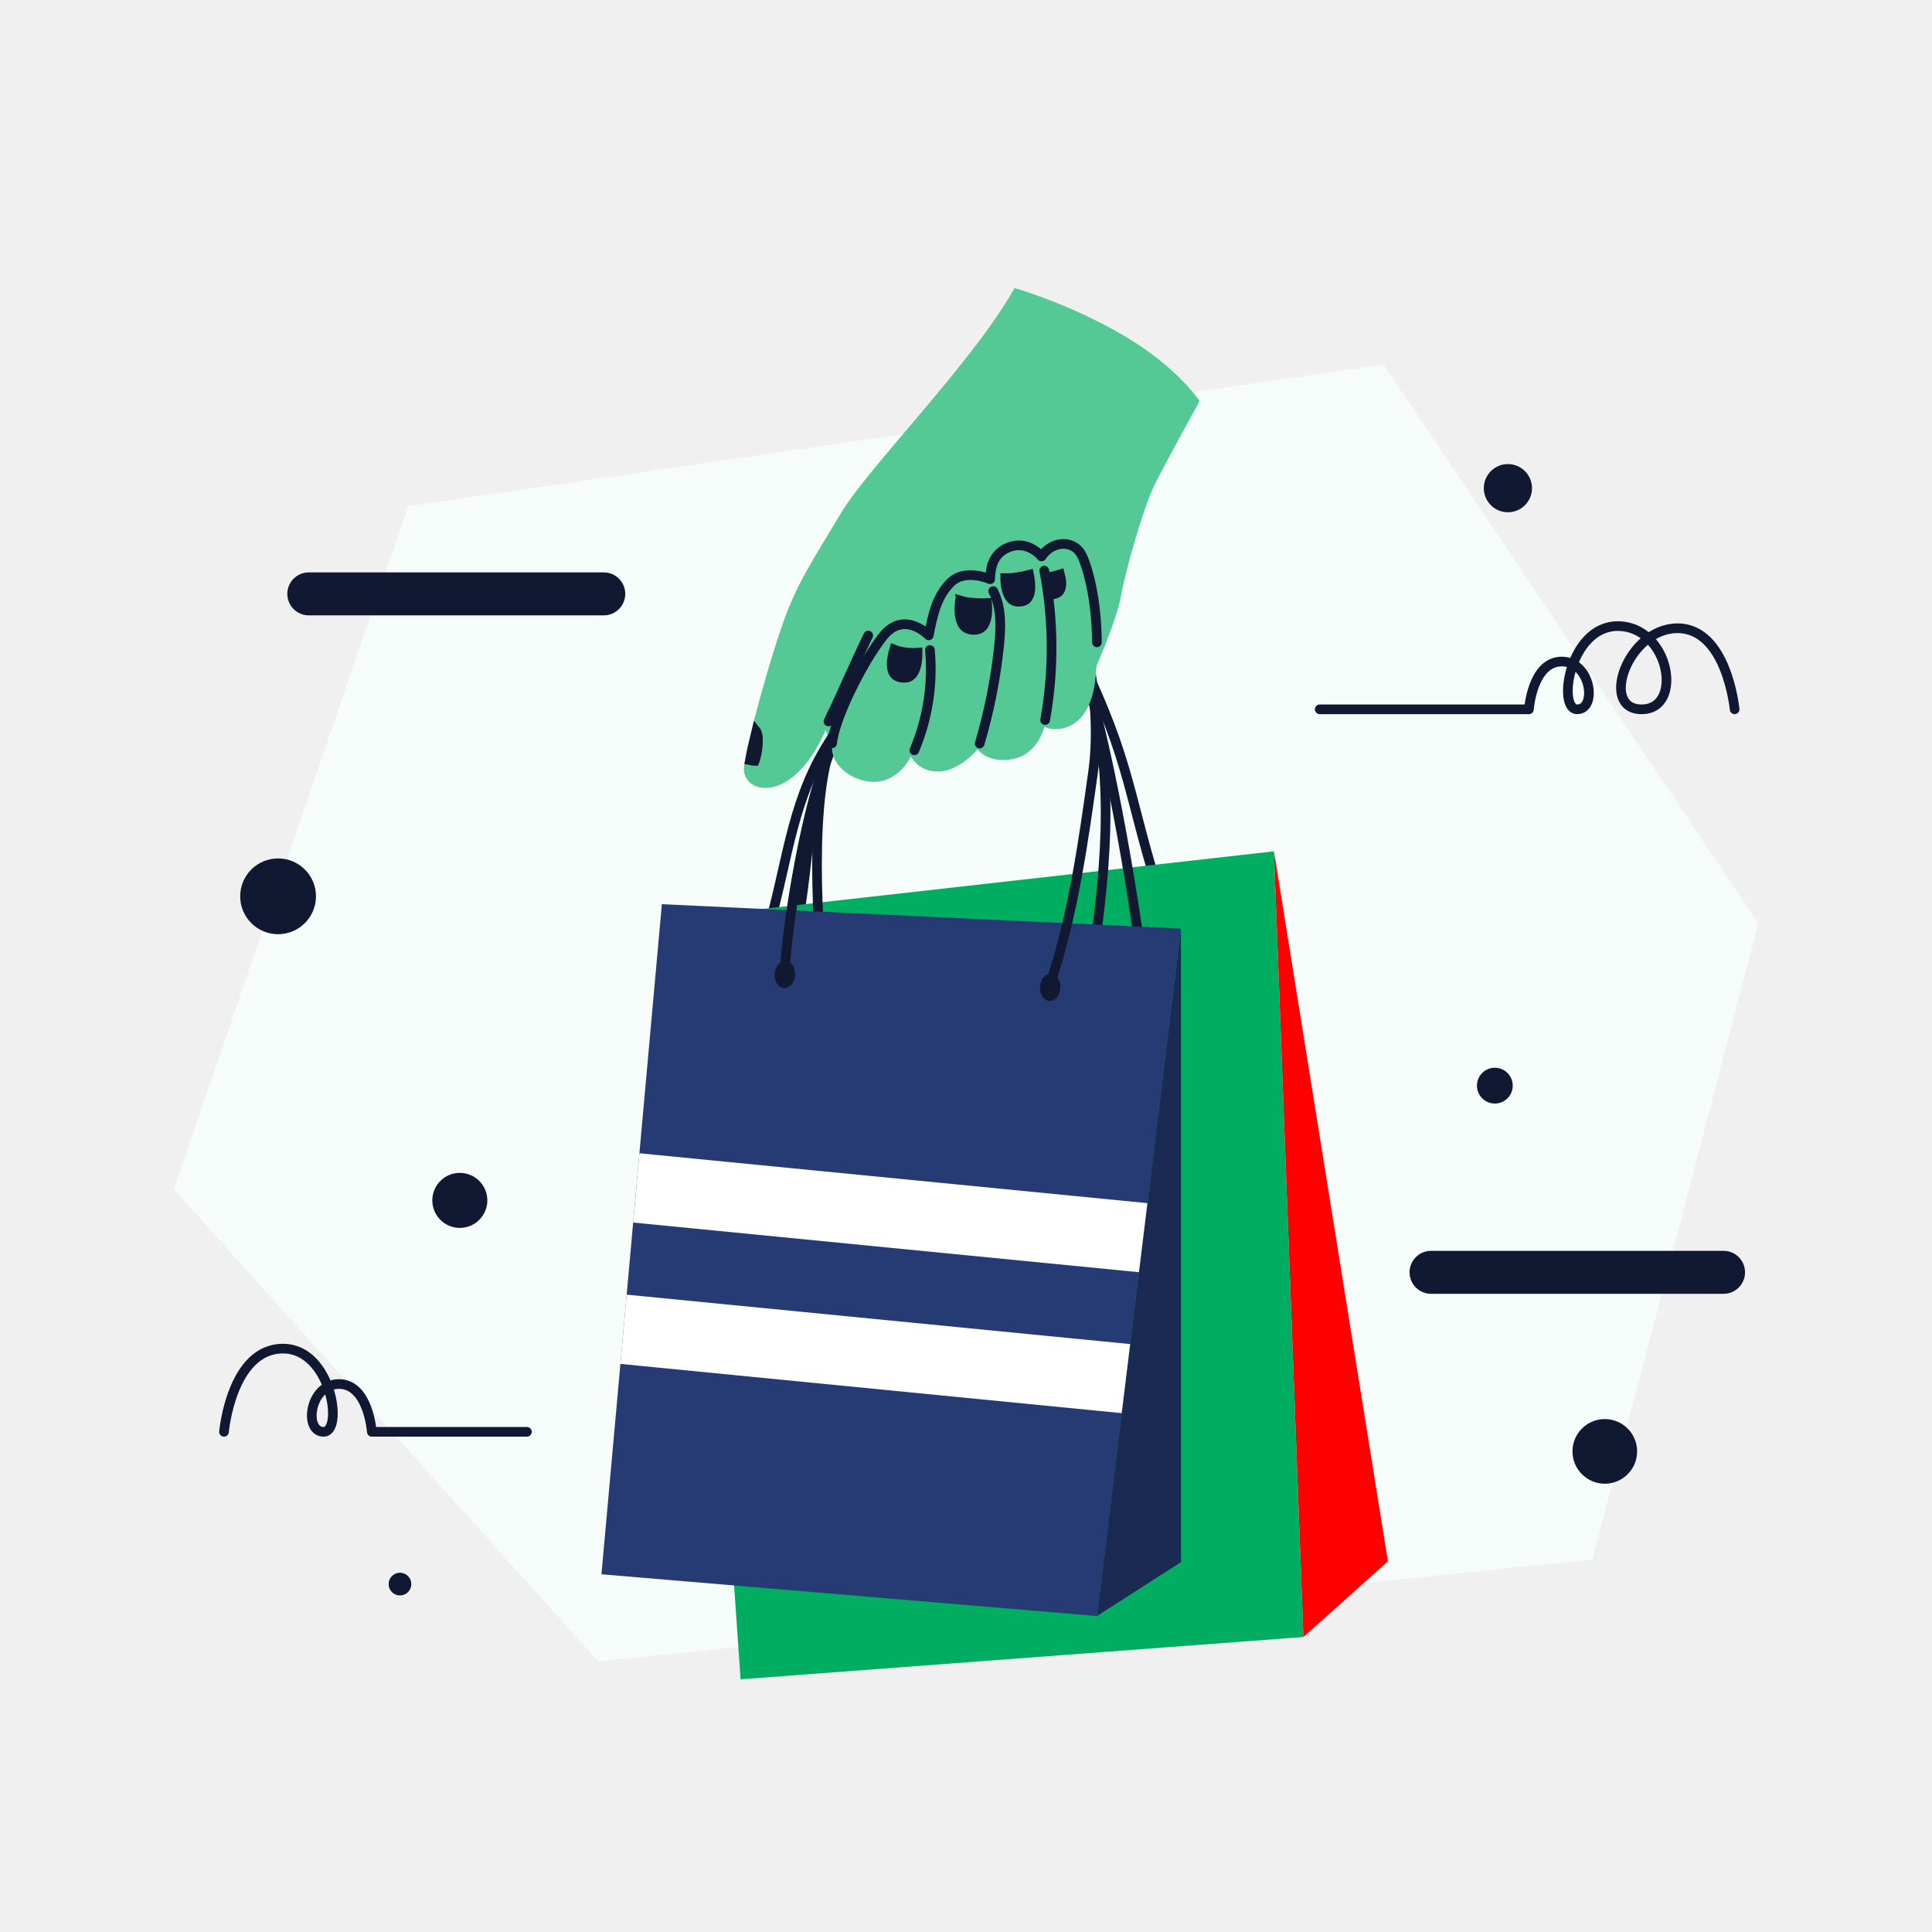
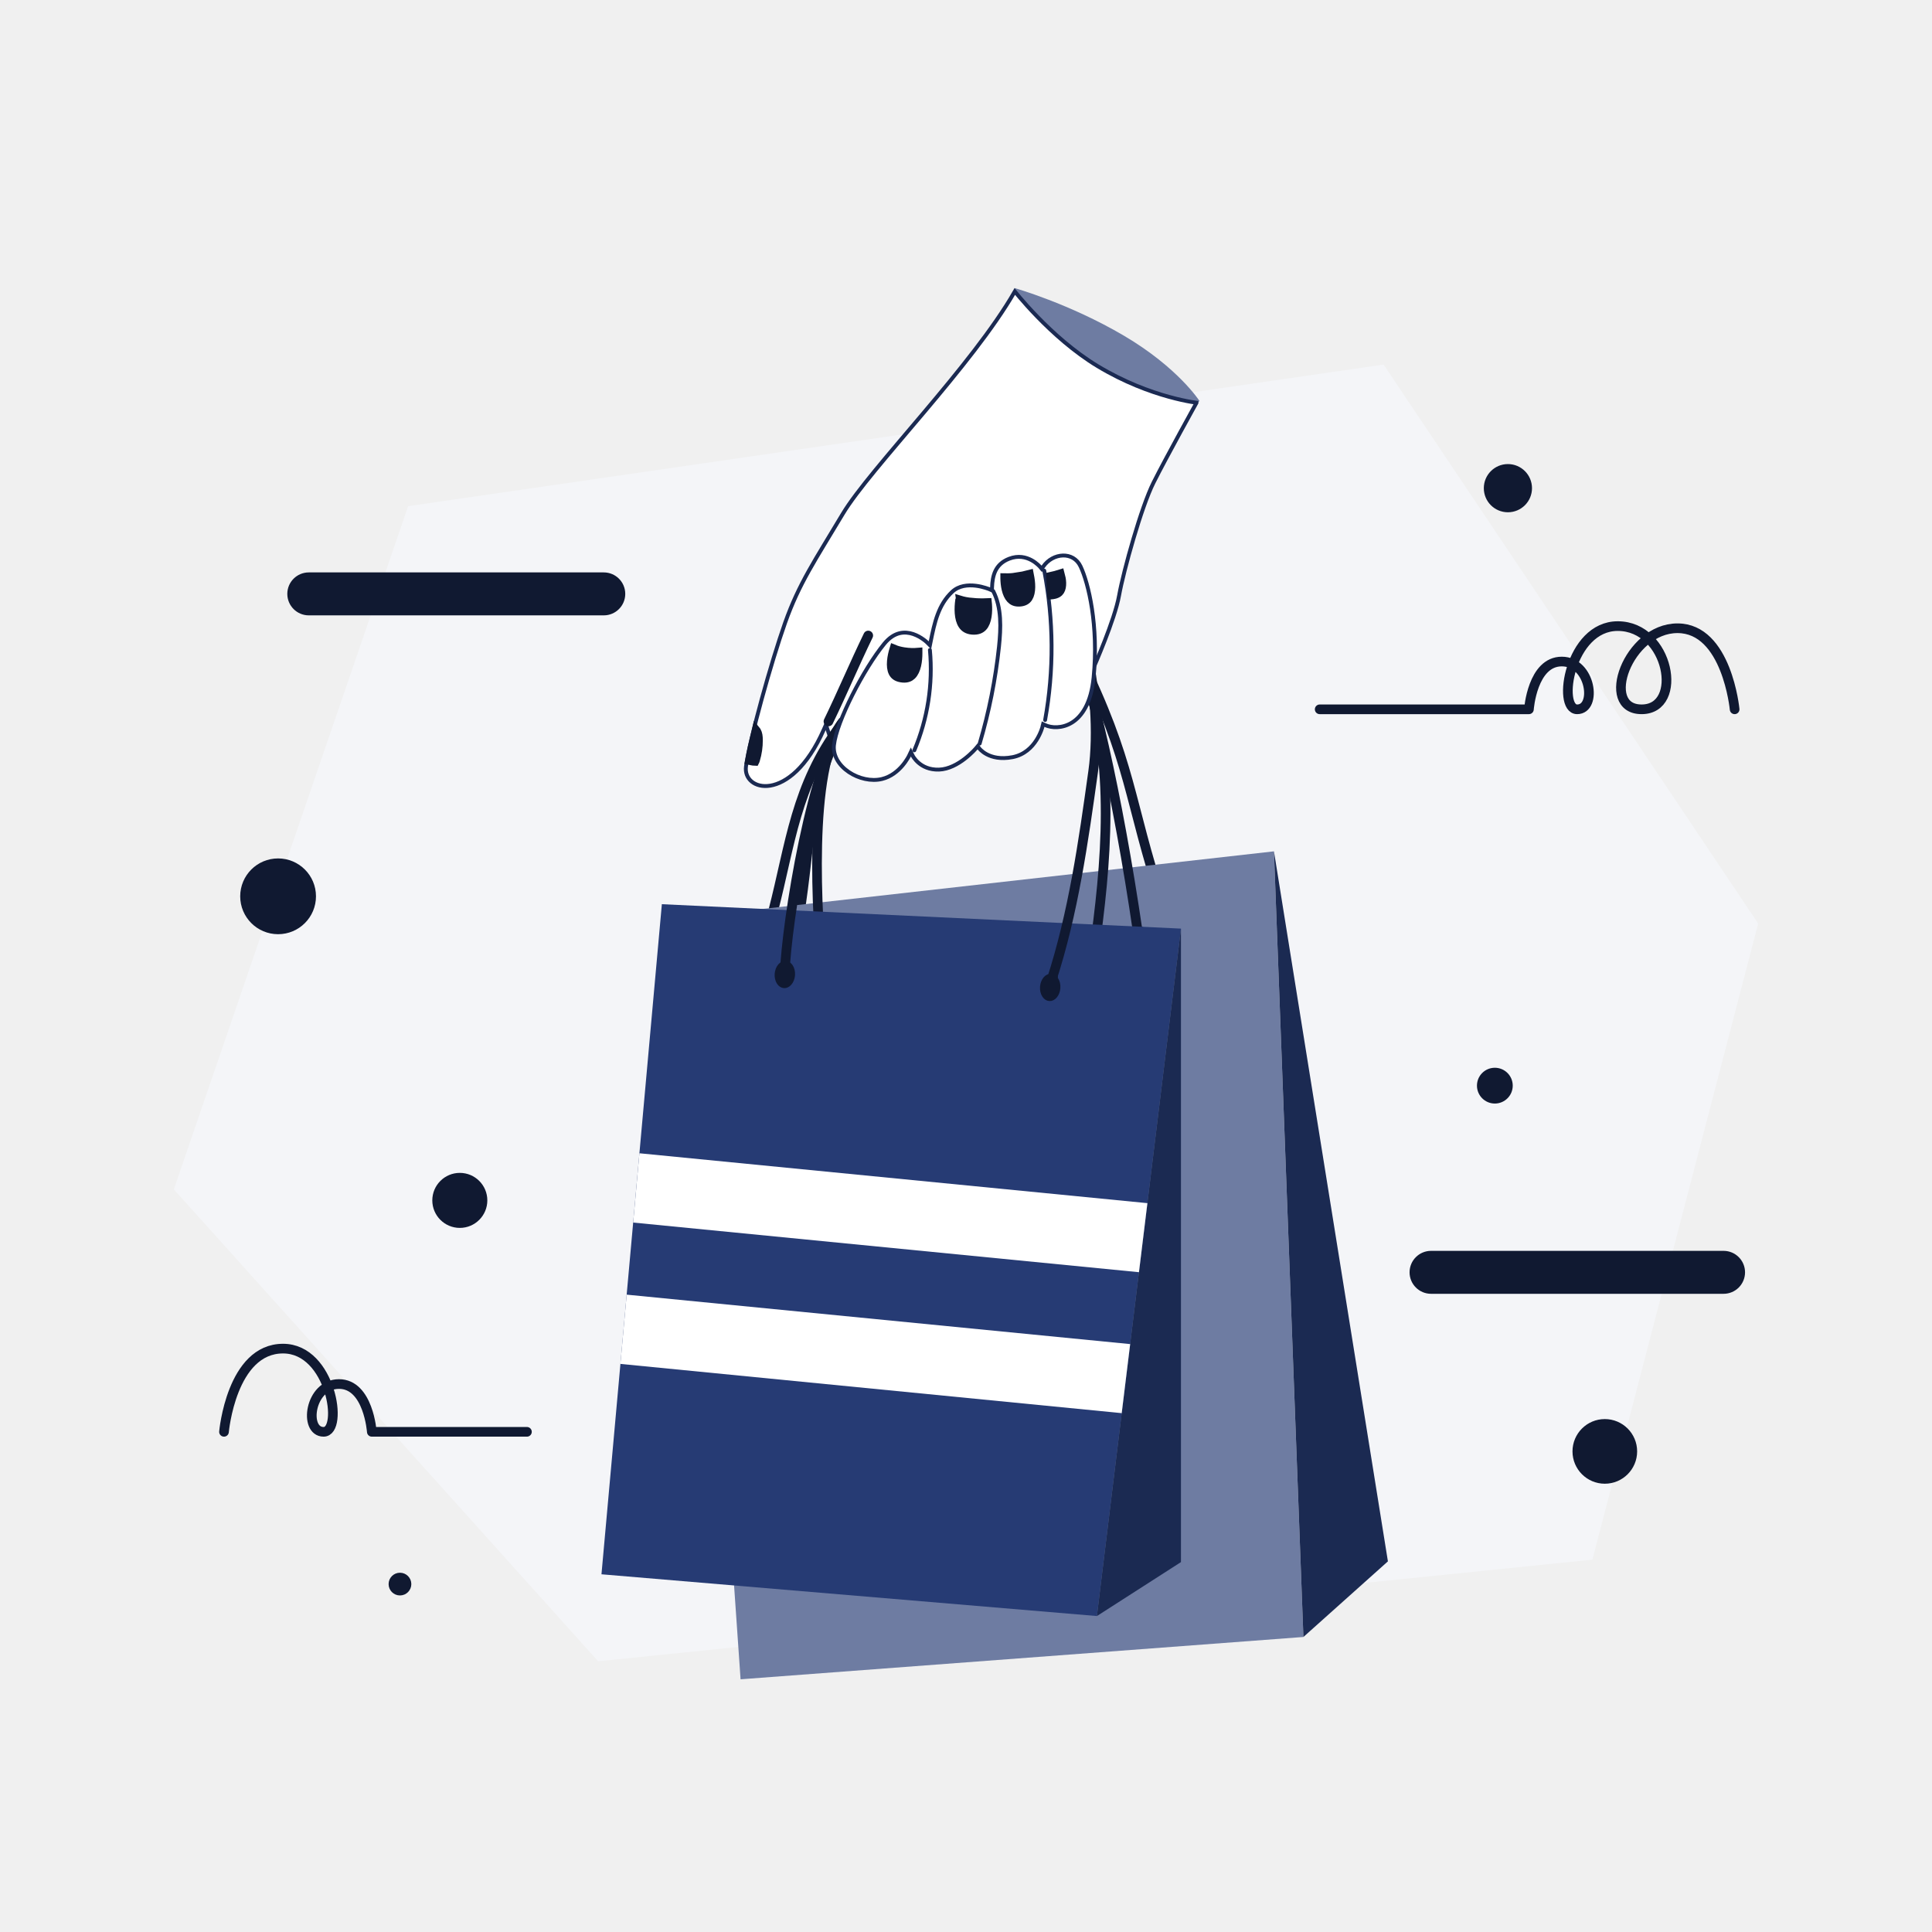
<svg xmlns="http://www.w3.org/2000/svg" width="100" height="100" viewBox="0 0 100 100" fill="none">
-   <path d="M71.615 18.871L21.125 26.199L8.998 61.561L30.959 85.986L82.423 80.725L91.003 47.804L71.615 18.871Z" fill="#F6FCF9" />
+   <path d="M71.615 18.871L21.125 26.199L8.998 61.561L30.959 85.986L82.423 80.725L91.003 47.804L71.615 18.871Z" fill="#F4F5F8" />
  <path d="M74.07 66.717H89.212C89.688 66.717 90.073 66.331 90.073 65.855C90.073 65.379 89.688 64.994 89.212 64.994H74.07C73.595 64.994 73.209 65.379 73.209 65.855C73.209 66.331 73.595 66.717 74.07 66.717Z" fill="#101931" stroke="#101931" stroke-width="0.5" stroke-miterlimit="10" />
  <path d="M15.982 31.601L31.252 31.601C31.727 31.601 32.113 31.215 32.113 30.739C32.113 30.263 31.727 29.878 31.252 29.878L15.982 29.878C15.507 29.878 15.121 30.263 15.121 30.739C15.121 31.215 15.507 31.601 15.982 31.601Z" fill="#101931" stroke="#101931" stroke-width="0.5" stroke-miterlimit="10" />
-   <path d="M83.064 76.547C83.85 76.547 84.487 75.91 84.487 75.124C84.487 74.338 83.85 73.701 83.064 73.701C82.279 73.701 81.641 74.338 81.641 75.124C81.641 75.91 82.279 76.547 83.064 76.547Z" fill="#101931" stroke="#101931" stroke-width="0.5" stroke-miterlimit="10" />
+   <path d="M83.065 76.547C83.85 76.547 84.488 75.91 84.488 75.124C84.488 74.338 83.85 73.701 83.065 73.701C82.279 73.701 81.642 74.338 81.642 75.124C81.642 75.91 82.279 76.547 83.065 76.547Z" fill="#101931" stroke="#101931" stroke-width="0.5" stroke-miterlimit="10" />
  <path d="M11.594 74.111C11.594 74.111 11.978 69.804 14.65 69.804C17.146 69.804 17.798 74.111 16.75 74.111C15.703 74.111 16.021 71.637 17.546 71.637C19.07 71.637 19.245 74.111 19.245 74.111H27.274M89.784 36.714C89.784 36.714 89.385 32.518 86.825 32.518C84.266 32.518 82.761 36.714 84.969 36.714C87.178 36.714 86.405 32.407 83.733 32.407C81.237 32.407 80.585 36.714 81.632 36.714C82.68 36.714 82.361 34.241 80.837 34.241C79.313 34.241 79.137 36.714 79.137 36.714H68.307" stroke="#101931" stroke-width="0.5" stroke-linecap="round" stroke-linejoin="round" />
  <path d="M77.373 56.869C77.746 56.869 78.049 56.566 78.049 56.193C78.049 55.819 77.746 55.517 77.373 55.517C76.999 55.517 76.697 55.819 76.697 56.193C76.697 56.566 76.999 56.869 77.373 56.869Z" fill="#101931" stroke="#101931" stroke-width="0.5" stroke-miterlimit="10" />
  <path d="M20.702 82.33C20.889 82.33 21.04 82.179 21.04 81.992C21.04 81.806 20.889 81.654 20.702 81.654C20.515 81.654 20.364 81.806 20.364 81.992C20.364 82.179 20.515 82.33 20.702 82.33Z" fill="#101931" stroke="#101931" stroke-width="0.5" stroke-miterlimit="10" />
  <path d="M23.8 63.306C24.448 63.306 24.974 62.78 24.974 62.132C24.974 61.484 24.448 60.958 23.8 60.958C23.152 60.958 22.626 61.484 22.626 62.132C22.626 62.78 23.152 63.306 23.8 63.306Z" fill="#101931" stroke="#101931" stroke-width="0.5" stroke-miterlimit="10" />
-   <path d="M14.393 48.104C15.338 48.104 16.105 47.338 16.105 46.393C16.105 45.448 15.338 44.682 14.393 44.682C13.448 44.682 12.682 45.448 12.682 46.393C12.682 47.338 13.448 48.104 14.393 48.104Z" fill="#101931" stroke="#101931" stroke-width="0.5" stroke-miterlimit="10" />
+   <path d="M14.394 48.104C15.339 48.104 16.105 47.338 16.105 46.393C16.105 45.448 15.339 44.682 14.394 44.682C13.449 44.682 12.683 45.448 12.683 46.393C12.683 47.338 13.449 48.104 14.394 48.104Z" fill="#101931" stroke="#101931" stroke-width="0.5" stroke-miterlimit="10" />
  <path d="M78.049 26.265C78.6 26.265 79.046 25.819 79.046 25.268C79.046 24.717 78.6 24.27 78.049 24.27C77.498 24.27 77.052 24.717 77.052 25.268C77.052 25.819 77.498 26.265 78.049 26.265Z" fill="#101931" stroke="#101931" stroke-width="0.5" stroke-miterlimit="10" />
-   <path d="M62.091 20.763C62.091 20.763 60.991 19.034 58.167 17.371C55.343 15.709 52.514 14.91 52.514 14.91L53.81 24.155L62.091 20.763Z" fill="#54C895" />
-   <path d="M52.514 14.91C50.352 18.768 44.965 24.155 43.535 26.55C42.105 28.945 41.274 30.141 40.542 32.203C39.811 34.264 38.714 38.222 38.514 39.653C38.315 41.084 40.974 41.803 42.737 37.791L43.123 38.973C43.252 39.373 43.477 38.919 43.87 38.764L56.703 34.58C56.703 34.58 57.79 32.137 58.023 30.84C58.256 29.543 59.164 26.285 59.797 25.021C60.428 23.758 62.091 20.764 62.091 20.764C62.091 20.764 59.63 20.532 56.87 18.869C54.428 17.396 52.514 14.91 52.514 14.91Z" fill="#54C895" />
+   <path d="M62.091 20.763C62.091 20.763 60.991 19.034 58.167 17.371C55.343 15.709 52.514 14.91 52.514 14.91L53.81 24.155L62.091 20.763Z" fill="#6E7CA2" />
+   <path d="M43.838 38.668L43.678 38.748C43.631 38.777 43.587 38.808 43.546 38.838C43.506 38.868 43.467 38.898 43.433 38.925C43.398 38.952 43.368 38.976 43.341 38.994C43.314 39.013 43.293 39.024 43.278 39.029C43.27 39.032 43.265 39.033 43.263 39.033C43.258 39.029 43.239 39.009 43.217 38.941L42.833 37.76L42.751 37.511L42.645 37.75C41.77 39.741 40.687 40.529 39.873 40.664C39.467 40.732 39.129 40.637 38.906 40.452C38.684 40.269 38.568 39.99 38.613 39.666C38.811 38.245 39.907 34.295 40.637 32.236C41.364 30.187 42.188 29.001 43.621 26.601C43.974 26.009 44.575 25.228 45.315 24.326C46.054 23.425 46.928 22.408 47.827 21.343C49.582 19.263 51.429 16.999 52.526 15.087C52.583 15.158 52.667 15.26 52.775 15.387C52.994 15.644 53.311 16.003 53.705 16.407C54.491 17.216 55.587 18.212 56.819 18.955C58.208 19.792 59.522 20.268 60.489 20.536C60.972 20.67 61.369 20.753 61.646 20.801C61.764 20.821 61.861 20.834 61.932 20.844C61.932 20.845 61.932 20.846 61.931 20.847C61.885 20.931 61.817 21.053 61.734 21.203C61.568 21.504 61.341 21.918 61.093 22.371C60.599 23.277 60.025 24.343 59.708 24.977C59.387 25.617 59 26.755 58.665 27.89C58.329 29.026 58.042 30.169 57.924 30.822C57.81 31.46 57.483 32.387 57.182 33.16C57.032 33.545 56.89 33.891 56.785 34.14C56.732 34.264 56.689 34.364 56.659 34.433C56.647 34.46 56.636 34.482 56.628 34.499L43.838 38.668Z" fill="white" stroke="#1B2A52" stroke-width="0.2" />
  <path d="M40.025 47.134C40.909 43.723 41.178 40.655 43.502 37.557" stroke="#101931" stroke-width="0.5" stroke-linecap="round" stroke-linejoin="round" />
  <path d="M41.469 46.737C42.041 42.777 41.844 40.478 44.078 36.692M55.839 33.9C58.623 39.541 58.389 41.383 60.179 46.8" stroke="#101931" stroke-width="0.5" stroke-linecap="round" stroke-linejoin="round" />
-   <path d="M65.94 44.065L35.597 47.483L38.333 86.92L67.464 84.73L65.94 44.065Z" fill="#00AD61" />
-   <path d="M71.838 80.816L67.464 84.73L65.94 44.065L71.838 80.816Z" fill="#FF0000" />
+   <path d="M65.94 44.065L35.596 47.483L38.332 86.92L67.464 84.73L65.94 44.065Z" fill="#6E7CA2" />
+   <path d="M71.838 80.816L67.464 84.73L65.94 44.065L71.838 80.816Z" fill="#1B2A52" />
  <path d="M58.848 48.143C58.916 48.137 59.001 48.167 59.082 48.258C59.163 48.349 59.229 48.491 59.244 48.664C59.259 48.836 59.219 48.987 59.155 49.091C59.09 49.195 59.012 49.239 58.944 49.245C58.875 49.251 58.79 49.221 58.709 49.13C58.628 49.039 58.562 48.897 58.547 48.724C58.532 48.552 58.572 48.401 58.636 48.297C58.701 48.193 58.779 48.149 58.848 48.143Z" fill="#101931" stroke="#101931" stroke-width="0.5" />
  <path d="M43.656 49.913C43.725 49.907 43.811 49.936 43.893 50.028C43.975 50.119 44.041 50.262 44.057 50.435C44.072 50.608 44.032 50.76 43.968 50.864C43.904 50.969 43.825 51.014 43.756 51.02C43.687 51.026 43.602 50.996 43.52 50.905C43.438 50.813 43.371 50.671 43.356 50.498C43.34 50.325 43.38 50.173 43.444 50.068C43.509 49.964 43.587 49.919 43.656 49.913Z" fill="#101931" stroke="#101931" stroke-width="0.5" />
  <path d="M55.525 32.913C56.425 35.038 57.834 40.984 58.902 48.307M43.615 37.363C41.758 39.807 42.325 47.591 42.542 50.282" stroke="#101931" stroke-width="0.5" stroke-linecap="round" stroke-linejoin="round" />
-   <path d="M55.839 33.9C57.679 38.659 57.371 43.695 56.721 48.569" stroke="#101931" stroke-width="0.5" stroke-linecap="round" stroke-linejoin="round" />
-   <path d="M61.127 48.065L34.258 46.801L31.131 81.485L56.776 83.646L61.127 48.065Z" fill="#263B74" />
-   <path d="M61.127 80.854L56.776 83.647L61.127 48.065V80.854Z" fill="#1B2A52" />
+   <path d="M55.839 33.9C57.68 38.659 57.371 43.695 56.722 48.569" stroke="#101931" stroke-width="0.5" stroke-linecap="round" stroke-linejoin="round" />
+   <path d="M61.127 48.065L34.258 46.801L31.132 81.485L56.776 83.646L61.127 48.065Z" fill="#263B74" />
+   <path d="M61.126 80.854L56.775 83.647L61.126 48.065V80.854Z" fill="#1B2A52" />
  <path d="M54.081 51.089C54.092 50.943 54.145 50.823 54.21 50.747C54.276 50.671 54.343 50.65 54.392 50.654C54.44 50.657 54.502 50.688 54.556 50.772C54.611 50.857 54.646 50.983 54.635 51.129C54.624 51.276 54.572 51.395 54.506 51.471C54.44 51.547 54.374 51.569 54.325 51.565C54.277 51.562 54.214 51.531 54.16 51.446C54.106 51.362 54.07 51.235 54.081 51.089Z" fill="#101931" stroke="#101931" stroke-width="0.5" />
-   <path d="M40.346 50.42C40.357 50.274 40.41 50.154 40.476 50.078C40.542 50.002 40.608 49.981 40.657 49.984C40.706 49.988 40.767 50.019 40.822 50.103C40.876 50.188 40.911 50.314 40.9 50.46C40.89 50.607 40.837 50.726 40.771 50.803C40.705 50.878 40.64 50.9 40.591 50.896C40.542 50.893 40.479 50.862 40.425 50.778C40.371 50.693 40.336 50.566 40.346 50.42Z" fill="#101931" stroke="#101931" stroke-width="0.5" />
-   <path d="M56.172 33.4C56.66 35.374 56.864 37.912 56.583 39.926C56.072 43.582 55.557 47.261 54.413 50.771L54.509 50.558M43.91 37.111C42.047 39.071 40.692 47.965 40.62 50.343" stroke="#101931" stroke-width="0.5" stroke-linecap="round" stroke-linejoin="round" />
-   <path d="M54.06 37.623C54.742 37.939 56.438 37.789 56.704 35.079C56.97 32.368 56.438 30.157 56.022 29.276C55.606 28.395 54.443 28.495 53.91 29.276C53.91 29.276 53.211 28.434 52.198 28.826C51.412 29.131 51.267 29.79 51.248 30.406C51.248 30.406 49.968 29.856 49.219 30.556C48.471 31.256 48.272 32.212 48.072 33.196C48.072 33.196 46.795 31.914 45.694 33.255C44.621 34.563 43.2 37.312 43.068 38.555C42.938 39.762 44.503 40.705 45.678 40.417C46.67 40.173 47.147 39.154 47.147 39.154C47.147 39.154 47.541 39.968 48.605 39.935C49.669 39.901 50.599 38.788 50.599 38.788C50.599 38.788 51.132 39.538 52.428 39.288C53.725 39.038 54.06 37.623 54.06 37.623Z" fill="#54C895" />
-   <path d="M56.775 33.247C56.764 31.171 56.356 29.54 56.022 28.803C55.606 27.884 54.443 27.988 53.91 28.803C53.91 28.803 53.211 27.925 52.198 28.335C51.412 28.653 51.267 29.34 51.248 29.981C51.248 29.981 49.968 29.41 49.219 30.137C48.471 30.865 48.272 31.864 48.072 32.887C48.072 32.887 46.795 31.55 45.694 32.948C44.621 34.312 43.2 37.177 43.068 38.471" stroke="#101931" stroke-width="0.5" stroke-linecap="round" stroke-linejoin="round" />
-   <path d="M48.132 33.644C48.295 35.414 48.018 37.198 47.326 38.836M51.408 30.593C51.853 31.464 51.808 32.497 51.708 33.47C51.527 35.169 51.192 36.848 50.708 38.487M54.05 29.534C54.541 32.087 54.556 34.709 54.096 37.268" stroke="#101931" stroke-width="0.5" stroke-linecap="round" stroke-linejoin="round" />
+   <path d="M40.346 50.42C40.357 50.274 40.41 50.154 40.476 50.078C40.542 50.002 40.608 49.981 40.657 49.984C40.706 49.988 40.767 50.019 40.822 50.103C40.876 50.188 40.911 50.314 40.901 50.46C40.89 50.607 40.837 50.726 40.771 50.803C40.705 50.878 40.64 50.9 40.591 50.896C40.542 50.893 40.479 50.862 40.425 50.778C40.371 50.693 40.336 50.566 40.346 50.42Z" fill="#101931" stroke="#101931" stroke-width="0.5" />
+   <path d="M56.172 33.4C56.66 35.374 56.864 37.912 56.583 39.926C56.073 43.582 55.557 47.261 54.413 50.771L54.509 50.558M43.911 37.111C42.048 39.071 40.692 47.965 40.621 50.343" stroke="#101931" stroke-width="0.5" stroke-linecap="round" stroke-linejoin="round" />
+   <path d="M55.013 28.753C55.386 28.742 55.742 28.918 55.931 29.319C56.338 30.181 56.87 32.374 56.605 35.069C56.474 36.404 55.993 37.085 55.485 37.4C54.973 37.718 54.414 37.677 54.102 37.532L53.991 37.48L53.962 37.6C53.962 37.6 53.963 37.602 53.962 37.602C53.962 37.605 53.961 37.608 53.959 37.613C53.957 37.623 53.953 37.637 53.948 37.655C53.937 37.692 53.919 37.747 53.894 37.812C53.844 37.944 53.764 38.122 53.646 38.308C53.409 38.679 53.022 39.071 52.41 39.19C51.784 39.31 51.35 39.189 51.075 39.043C50.936 38.97 50.837 38.889 50.772 38.828C50.74 38.798 50.716 38.772 50.701 38.755L50.681 38.73V38.73L50.606 38.624L50.523 38.724L50.522 38.725L50.521 38.727C50.519 38.728 50.516 38.731 50.513 38.734C50.507 38.742 50.496 38.754 50.483 38.769C50.456 38.798 50.417 38.84 50.367 38.892C50.265 38.994 50.118 39.132 49.94 39.27C49.58 39.548 49.102 39.819 48.601 39.835C48.098 39.851 47.758 39.667 47.542 39.481C47.434 39.388 47.357 39.293 47.307 39.223C47.282 39.188 47.264 39.158 47.252 39.139C47.247 39.129 47.242 39.121 47.24 39.116C47.239 39.114 47.238 39.112 47.238 39.111L47.237 39.11L47.146 38.921L47.056 39.111L47.055 39.113C47.054 39.115 47.054 39.118 47.052 39.121C47.049 39.128 47.044 39.138 47.037 39.151C47.023 39.178 47 39.217 46.971 39.265C46.913 39.36 46.826 39.491 46.709 39.629C46.473 39.906 46.122 40.205 45.654 40.32C45.099 40.456 44.443 40.302 43.94 39.964C43.437 39.626 43.107 39.119 43.166 38.565C43.231 37.964 43.612 36.98 44.118 35.975C44.622 34.972 45.242 33.965 45.772 33.318C46.035 32.997 46.304 32.84 46.554 32.777C46.806 32.715 47.049 32.745 47.264 32.817C47.48 32.89 47.666 33.002 47.797 33.098C47.863 33.145 47.915 33.188 47.95 33.219C47.967 33.234 47.981 33.247 47.99 33.255L48.002 33.267L48.133 33.399L48.17 33.216C48.371 32.226 48.566 31.304 49.288 30.629C49.63 30.309 50.1 30.269 50.502 30.317C50.702 30.341 50.88 30.387 51.007 30.427C51.071 30.446 51.122 30.465 51.157 30.477C51.174 30.484 51.187 30.489 51.196 30.492C51.2 30.494 51.203 30.495 51.206 30.496C51.207 30.497 51.208 30.497 51.209 30.497V30.498L51.343 30.556L51.348 30.409C51.358 30.107 51.398 29.805 51.525 29.544C51.651 29.287 51.865 29.063 52.234 28.92C52.706 28.737 53.104 28.84 53.387 28.992C53.529 29.068 53.641 29.157 53.718 29.226C53.757 29.26 53.787 29.289 53.806 29.31C53.816 29.32 53.823 29.328 53.828 29.333C53.83 29.336 53.831 29.338 53.833 29.339L53.834 29.34L53.919 29.442L53.994 29.333C54.242 28.968 54.636 28.764 55.013 28.753Z" fill="white" stroke="#1B2A52" stroke-width="0.2" />
+   <path d="M48.132 33.644C48.295 35.414 48.018 37.198 47.326 38.836M51.408 30.593C51.852 31.464 51.808 32.497 51.708 33.47C51.527 35.169 51.192 36.848 50.708 38.487M54.05 29.534C54.541 32.087 54.556 34.709 54.095 37.268" stroke="#1B2A52" stroke-width="0.2" stroke-linecap="round" stroke-linejoin="round" />
  <path d="M46.283 33.622C46.407 33.673 46.57 33.721 46.786 33.755C47.076 33.8 47.318 33.797 47.492 33.783C47.492 33.793 47.493 33.803 47.493 33.812C47.493 33.99 47.479 34.216 47.429 34.432C47.378 34.651 47.295 34.831 47.178 34.943C47.086 35.031 46.954 35.096 46.744 35.081L46.649 35.069C46.413 35.031 46.299 34.925 46.235 34.797C46.163 34.653 46.142 34.453 46.161 34.227C46.179 34.008 46.232 33.79 46.283 33.622ZM49.691 31.082C49.848 31.13 50.062 31.177 50.332 31.198V31.199C50.583 31.221 50.835 31.226 51.087 31.215C51.089 31.236 51.093 31.258 51.095 31.281C51.108 31.458 51.11 31.684 51.075 31.902C51.039 32.124 50.969 32.309 50.857 32.43C50.757 32.538 50.599 32.621 50.32 32.597C50.075 32.575 49.932 32.471 49.839 32.331C49.738 32.179 49.684 31.968 49.666 31.732C49.648 31.5 49.667 31.266 49.691 31.087C49.692 31.085 49.691 31.084 49.691 31.082ZM53.268 29.789C53.303 29.956 53.336 30.174 53.333 30.389C53.33 30.607 53.291 30.794 53.208 30.923C53.135 31.037 53.013 31.13 52.773 31.145H52.773C52.557 31.158 52.422 31.087 52.325 30.982C52.218 30.868 52.143 30.697 52.095 30.496C52.048 30.299 52.032 30.095 52.029 29.938C52.029 29.933 52.029 29.929 52.029 29.925C52.234 29.929 52.439 29.916 52.642 29.884L52.641 29.883C52.849 29.853 53.056 29.81 53.26 29.756C53.262 29.767 53.265 29.778 53.268 29.789ZM54.863 29.732C54.897 29.857 54.93 30.013 54.935 30.167C54.939 30.333 54.912 30.471 54.851 30.568C54.796 30.654 54.697 30.736 54.483 30.764L54.48 30.765C54.471 30.766 54.461 30.765 54.452 30.766L54.44 30.608C54.44 30.599 54.437 30.589 54.435 30.579C54.418 30.335 54.406 30.094 54.401 29.855C54.557 29.821 54.711 29.78 54.863 29.732Z" fill="#101931" stroke="#101931" stroke-width="0.5" />
-   <path d="M44.94 32.894C44.221 34.376 43.6 35.858 42.881 37.341" stroke="#101931" stroke-width="0.5" stroke-linecap="round" stroke-linejoin="round" />
+   <path d="M44.94 32.894C44.221 34.376 43.601 35.858 42.881 37.341" stroke="#101931" stroke-width="0.5" stroke-linecap="round" stroke-linejoin="round" />
  <path d="M39.149 37.863C39.211 37.972 39.233 38.122 39.233 38.307V38.309C39.235 38.651 39.185 38.992 39.086 39.319C39.08 39.339 39.075 39.355 39.07 39.369C39.066 39.377 39.062 39.383 39.059 39.389C39.048 39.389 39.038 39.389 39.028 39.386L39.015 39.382L39.003 39.38L38.82 39.346C38.892 38.95 39.004 38.437 39.146 37.859L39.149 37.863Z" fill="#101931" stroke="#101931" stroke-width="0.5" />
  <path d="M32.773 63.279L58.952 65.849L59.389 62.275L33.096 59.693L32.773 63.279Z" fill="white" />
  <path d="M32.112 70.596L58.059 73.144L58.497 69.57L32.436 67.011L32.112 70.596Z" fill="white" />
</svg>
